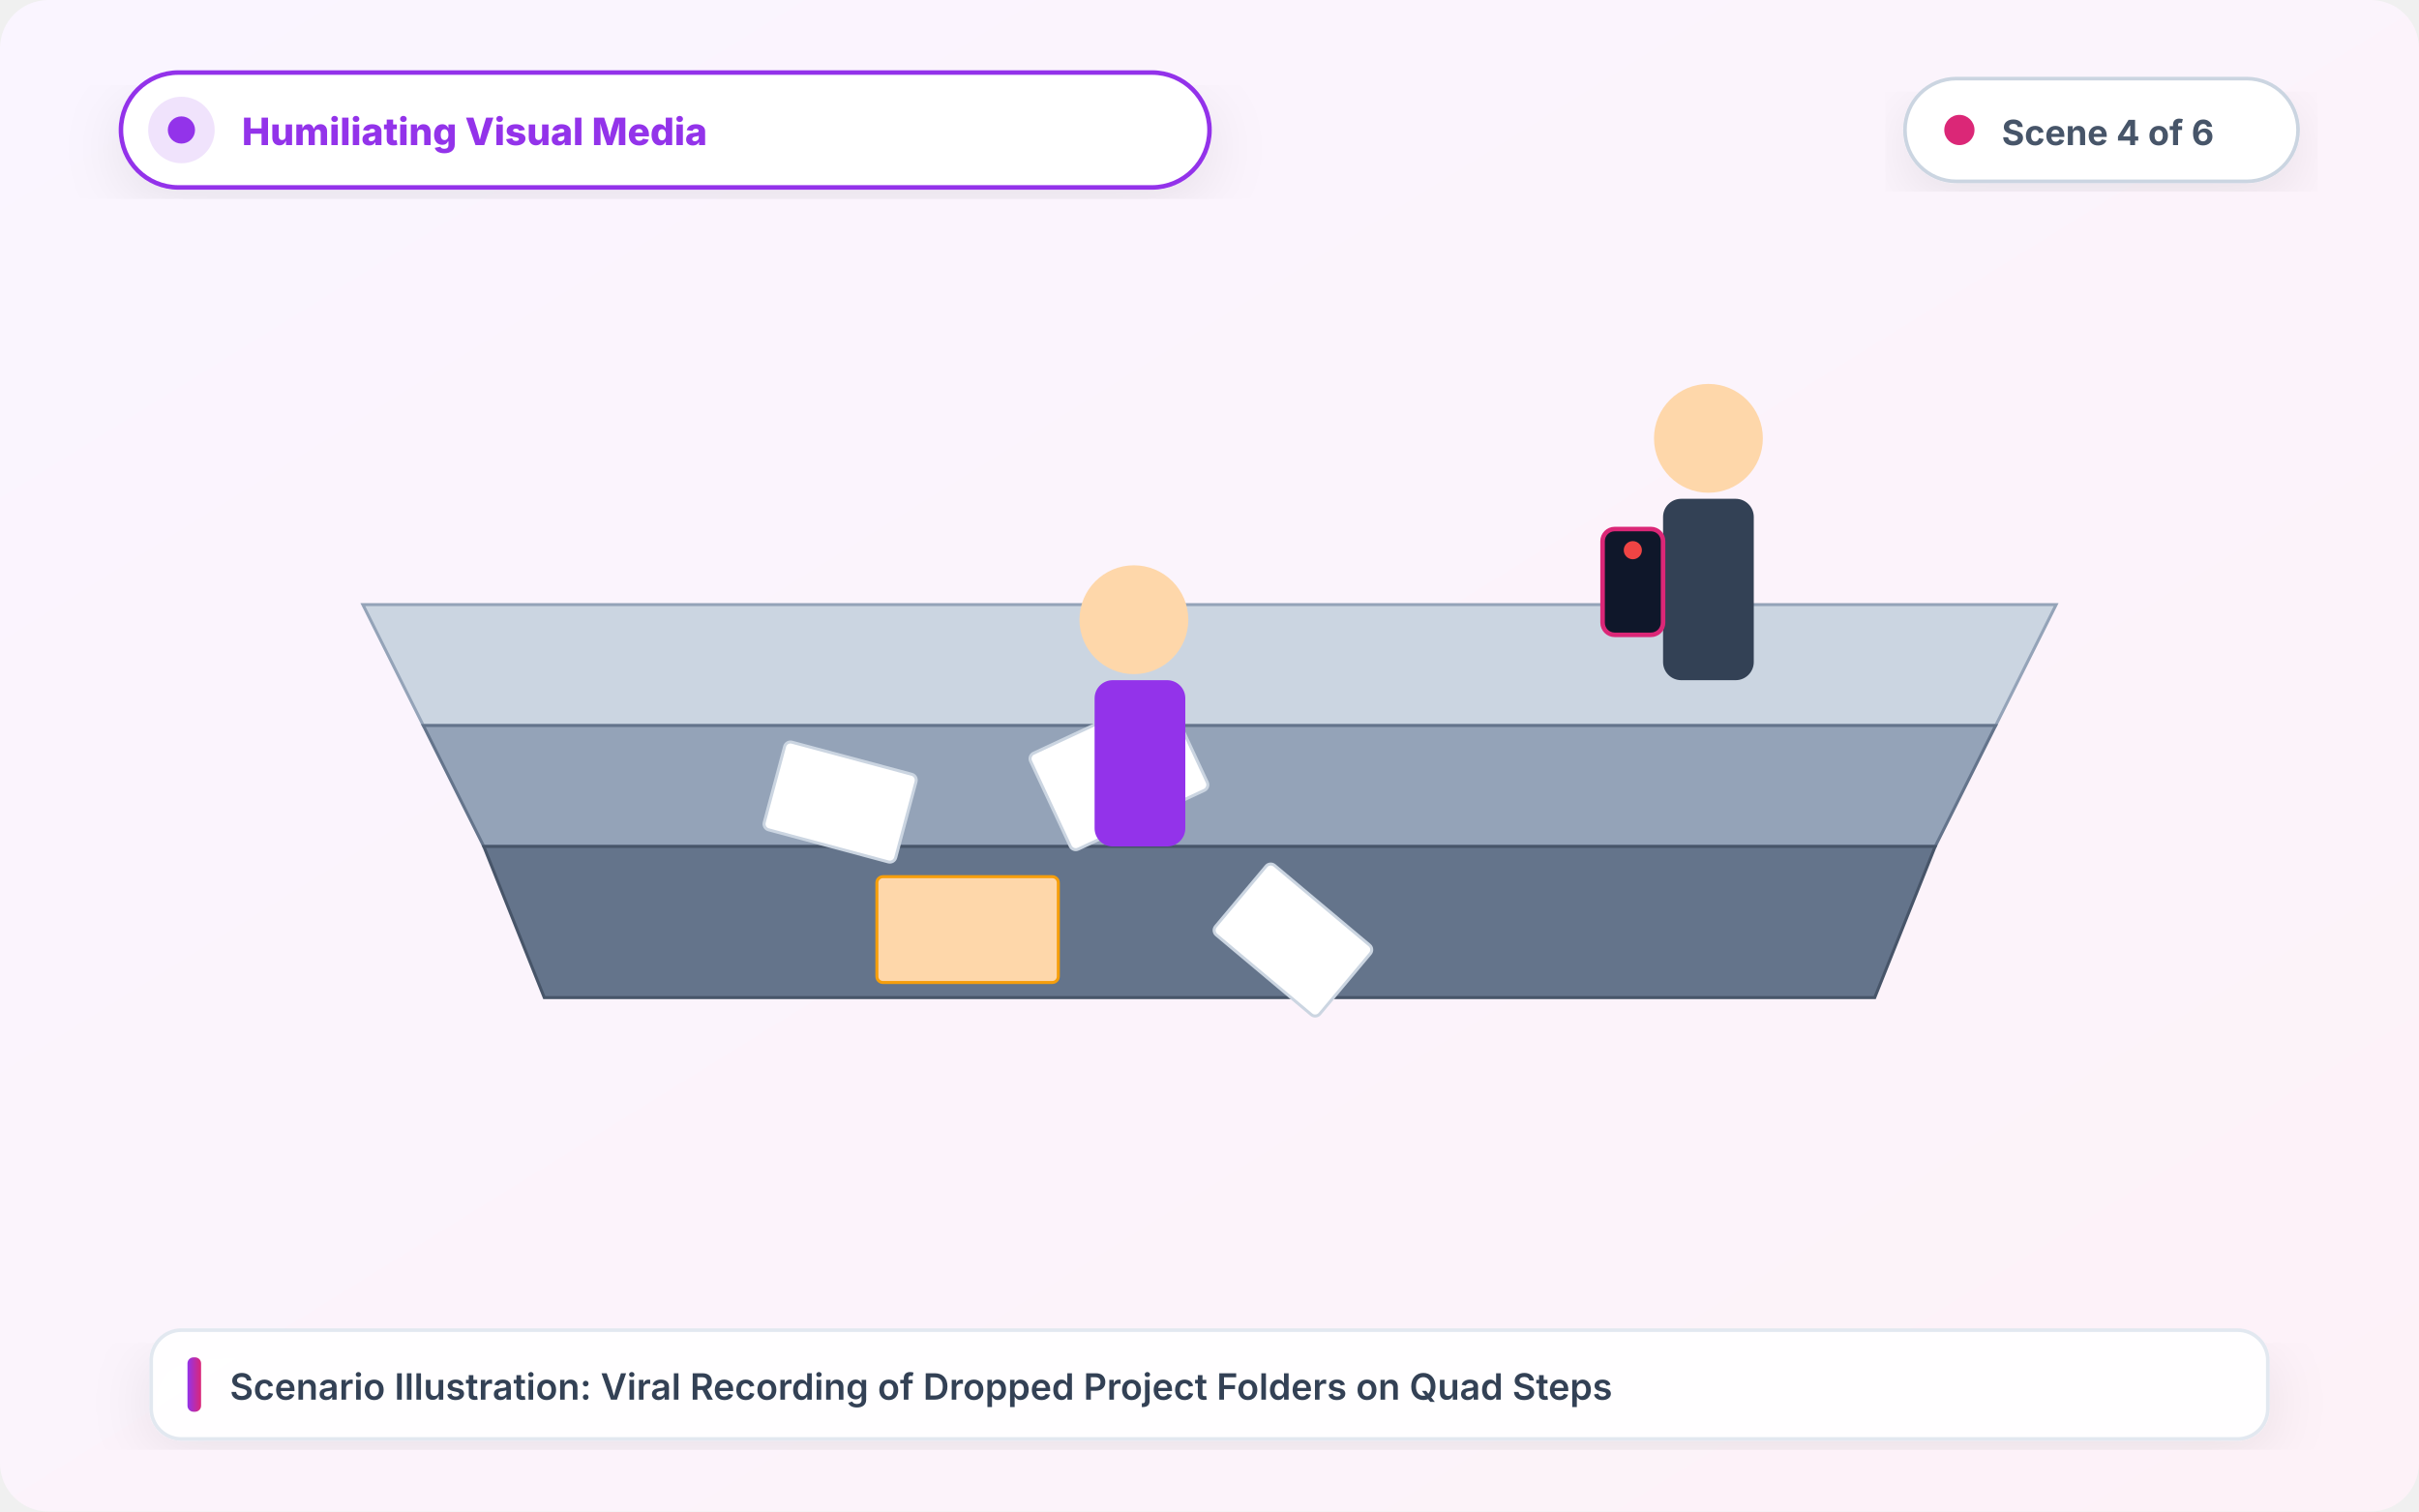
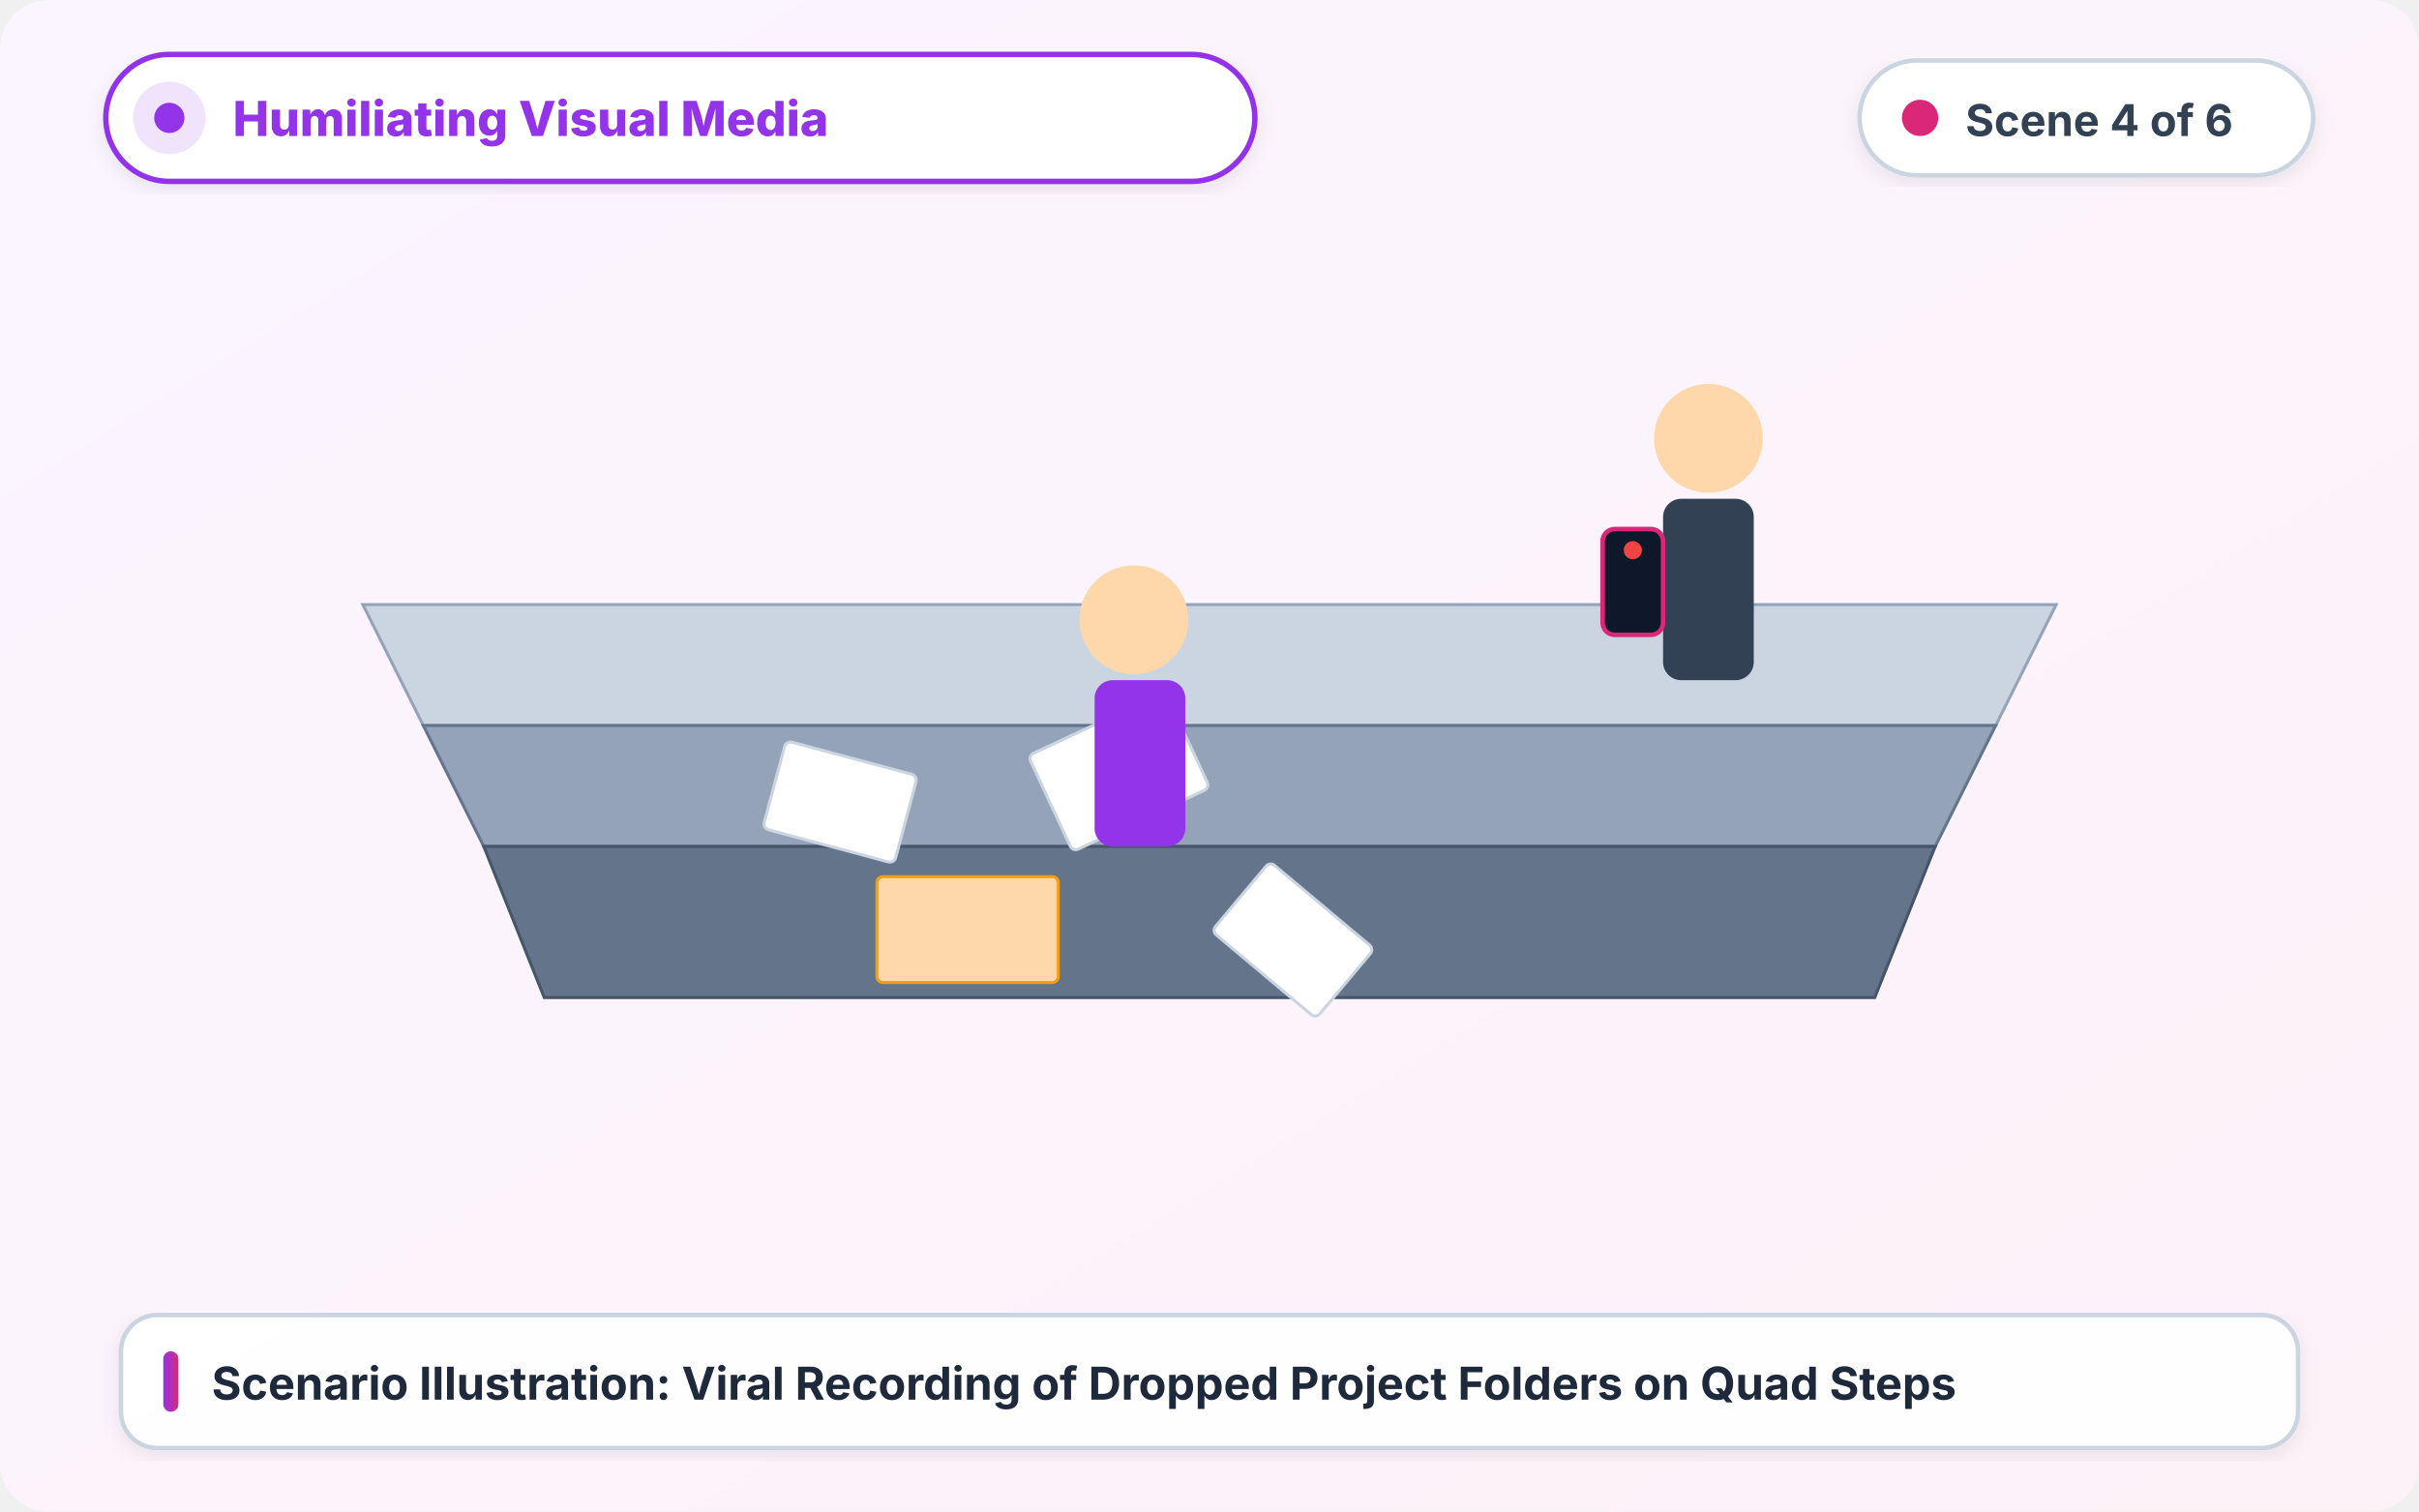
- <svg xmlns="http://www.w3.org/2000/svg" viewBox="0 0 800 500" width="100%" height="100%">
+ <svg xmlns="http://www.w3.org/2000/svg" viewBox="0 0 800 500" width="100%" height="100%" shape-rendering="geometricPrecision" text-rendering="geometricPrecision">
  <defs>
    <linearGradient id="bgGrad" x1="0%" y1="0%" x2="100%" y2="100%">
      <stop offset="0%" stop-color="#faf5ff" />
      <stop offset="100%" stop-color="#fdf2f8" />
    </linearGradient>
    <linearGradient id="accentGrad" x1="0%" y1="0%" x2="100%" y2="0%">
      <stop offset="0%" stop-color="#9333ea" />
      <stop offset="100%" stop-color="#db2777" />
    </linearGradient>
    <filter id="shadow" x="-5%" y="-5%" width="110%" height="115%">
-       <feDropShadow dx="0" dy="6" stdDeviation="10" flood-color="#0f172a" flood-opacity="0.08" />
+       <feDropShadow dx="0" dy="2" stdDeviation="3" flood-color="#0f172a" flood-opacity="0.08" />
    </filter>
    <filter id="cardShadow" x="-8%" y="-8%" width="116%" height="120%">
-       <feDropShadow dx="0" dy="8" stdDeviation="12" flood-color="#0f172a" flood-opacity="0.12" />
+       <feDropShadow dx="0" dy="3" stdDeviation="4" flood-color="#0f172a" flood-opacity="0.10" />
    </filter>
    <filter id="softGlow" x="-15%" y="-15%" width="130%" height="130%">
-       <feDropShadow dx="0" dy="3" stdDeviation="6" flood-color="#9333ea" flood-opacity="0.22" />
+       <feDropShadow dx="0" dy="2" stdDeviation="3" flood-color="#9333ea" flood-opacity="0.18" />
    </filter>
  </defs>
  <rect width="800" height="500" rx="16" fill="url(#bgGrad)" />
-   <g transform="translate(40, 24)">
-     <rect x="0" y="0" width="360" height="38" rx="19" fill="#ffffff" stroke="#9333ea" stroke-width="1.5" filter="url(#shadow)" />
-     <circle cx="20" cy="19" r="11" fill="#9333ea" fill-opacity="0.14" />
-     <circle cx="20" cy="19" r="4.5" fill="#9333ea" />
-     <text x="40" y="24" font-family="system-ui, -apple-system, sans-serif" font-size="12.5" font-weight="800" fill="#9333ea">Humiliating Visual Media</text>
+   <g transform="translate(35, 18)">
+     <rect x="0" y="0" width="380" height="42" rx="21" fill="#ffffff" stroke="#9333ea" stroke-width="1.8" filter="url(#shadow)" />
+     <circle cx="21" cy="21" r="12" fill="#9333ea" fill-opacity="0.14" />
+     <circle cx="21" cy="21" r="5" fill="#9333ea" />
+     <text x="42" y="27" font-family="system-ui, -apple-system, sans-serif" font-size="16" font-weight="800" fill="#9333ea">Humiliating Visual Media</text>
  </g>
-   <g transform="translate(630, 26)">
-     <rect x="0" y="0" width="130" height="34" rx="17" fill="#ffffff" stroke="#cbd5e1" stroke-width="1.2" filter="url(#shadow)" />
-     <circle cx="18" cy="17" r="5" fill="#db2777" />
-     <text x="32" y="22" font-family="system-ui, -apple-system, sans-serif" font-size="11.5" font-weight="700" fill="#475569">Scene 4 of 6</text>
+   <g transform="translate(615, 20)">
+     <rect x="0" y="0" width="150" height="38" rx="19" fill="#ffffff" stroke="#cbd5e1" stroke-width="1.5" filter="url(#shadow)" />
+     <circle cx="20" cy="19" r="6" fill="#db2777" />
+     <text x="35" y="25" font-family="system-ui, -apple-system, sans-serif" font-size="14.5" font-weight="700" fill="#334155">Scene 4 of 6</text>
  </g>
  <path d="M120 200 L680 200 L660 240 L140 240 Z" fill="#cbd5e1" stroke="#94a3b8" />
  <path d="M140 240 L660 240 L640 280 L160 280 Z" fill="#94a3b8" stroke="#64748b" />
  <path d="M160 280 L640 280 L620 330 L180 330 Z" fill="#64748b" stroke="#475569" />
  <g fill="#ffffff" stroke="#cbd5e1">
    <rect x="260" y="245" width="45" height="30" rx="2" transform="rotate(15 260 245)" />
    <rect x="340" y="250" width="50" height="35" rx="2" transform="rotate(-25 340 250)" />
    <rect x="420" y="285" width="45" height="30" rx="2" transform="rotate(40 420 285)" />
    <rect x="290" y="290" width="60" height="35" rx="2" fill="#fed7aa" stroke="#f59e0b" />
  </g>
  <g transform="translate(350, 180)">
    <circle cx="25" cy="25" r="18" fill="#fed7aa" />
    <rect x="12" y="45" width="30" height="55" rx="6" fill="#9333ea" />
  </g>
  <g transform="translate(540, 120)">
    <circle cx="25" cy="25" r="18" fill="#fed7aa" />
    <rect x="10" y="45" width="30" height="60" rx="6" fill="#334155" />
    <rect x="-10" y="55" width="20" height="35" rx="4" fill="#0f172a" stroke="#db2777" stroke-width="1.5" />
    <circle cx="0" cy="62" r="3" fill="#ef4444" />
  </g>
-   <g transform="translate(50, 440)">
-     <rect x="0" y="0" width="700" height="36" rx="10" fill="#ffffff" fill-opacity="0.95" stroke="#e2e8f0" stroke-width="1.2" filter="url(#shadow)" />
-     <rect x="12" y="9" width="4.5" height="18" rx="2" fill="url(#accentGrad)" />
-     <text x="26" y="23" font-family="system-ui, -apple-system, sans-serif" font-size="12" font-weight="600" fill="#334155">
+   <g transform="translate(40, 435)">
+     <rect x="0" y="0" width="720" height="44" rx="12" fill="#ffffff" fill-opacity="0.95" stroke="#cbd5e1" stroke-width="1.5" filter="url(#shadow)" />
+     <rect x="14" y="12" width="5" height="20" rx="2.5" fill="url(#accentGrad)" />
+     <text x="30" y="28" font-family="system-ui, -apple-system, sans-serif" font-size="15" font-weight="700" fill="#1e293b">
      Scenario Illustration: Viral Recording of Dropped Project Folders on Quad Steps
    </text>
  </g>
</svg>
